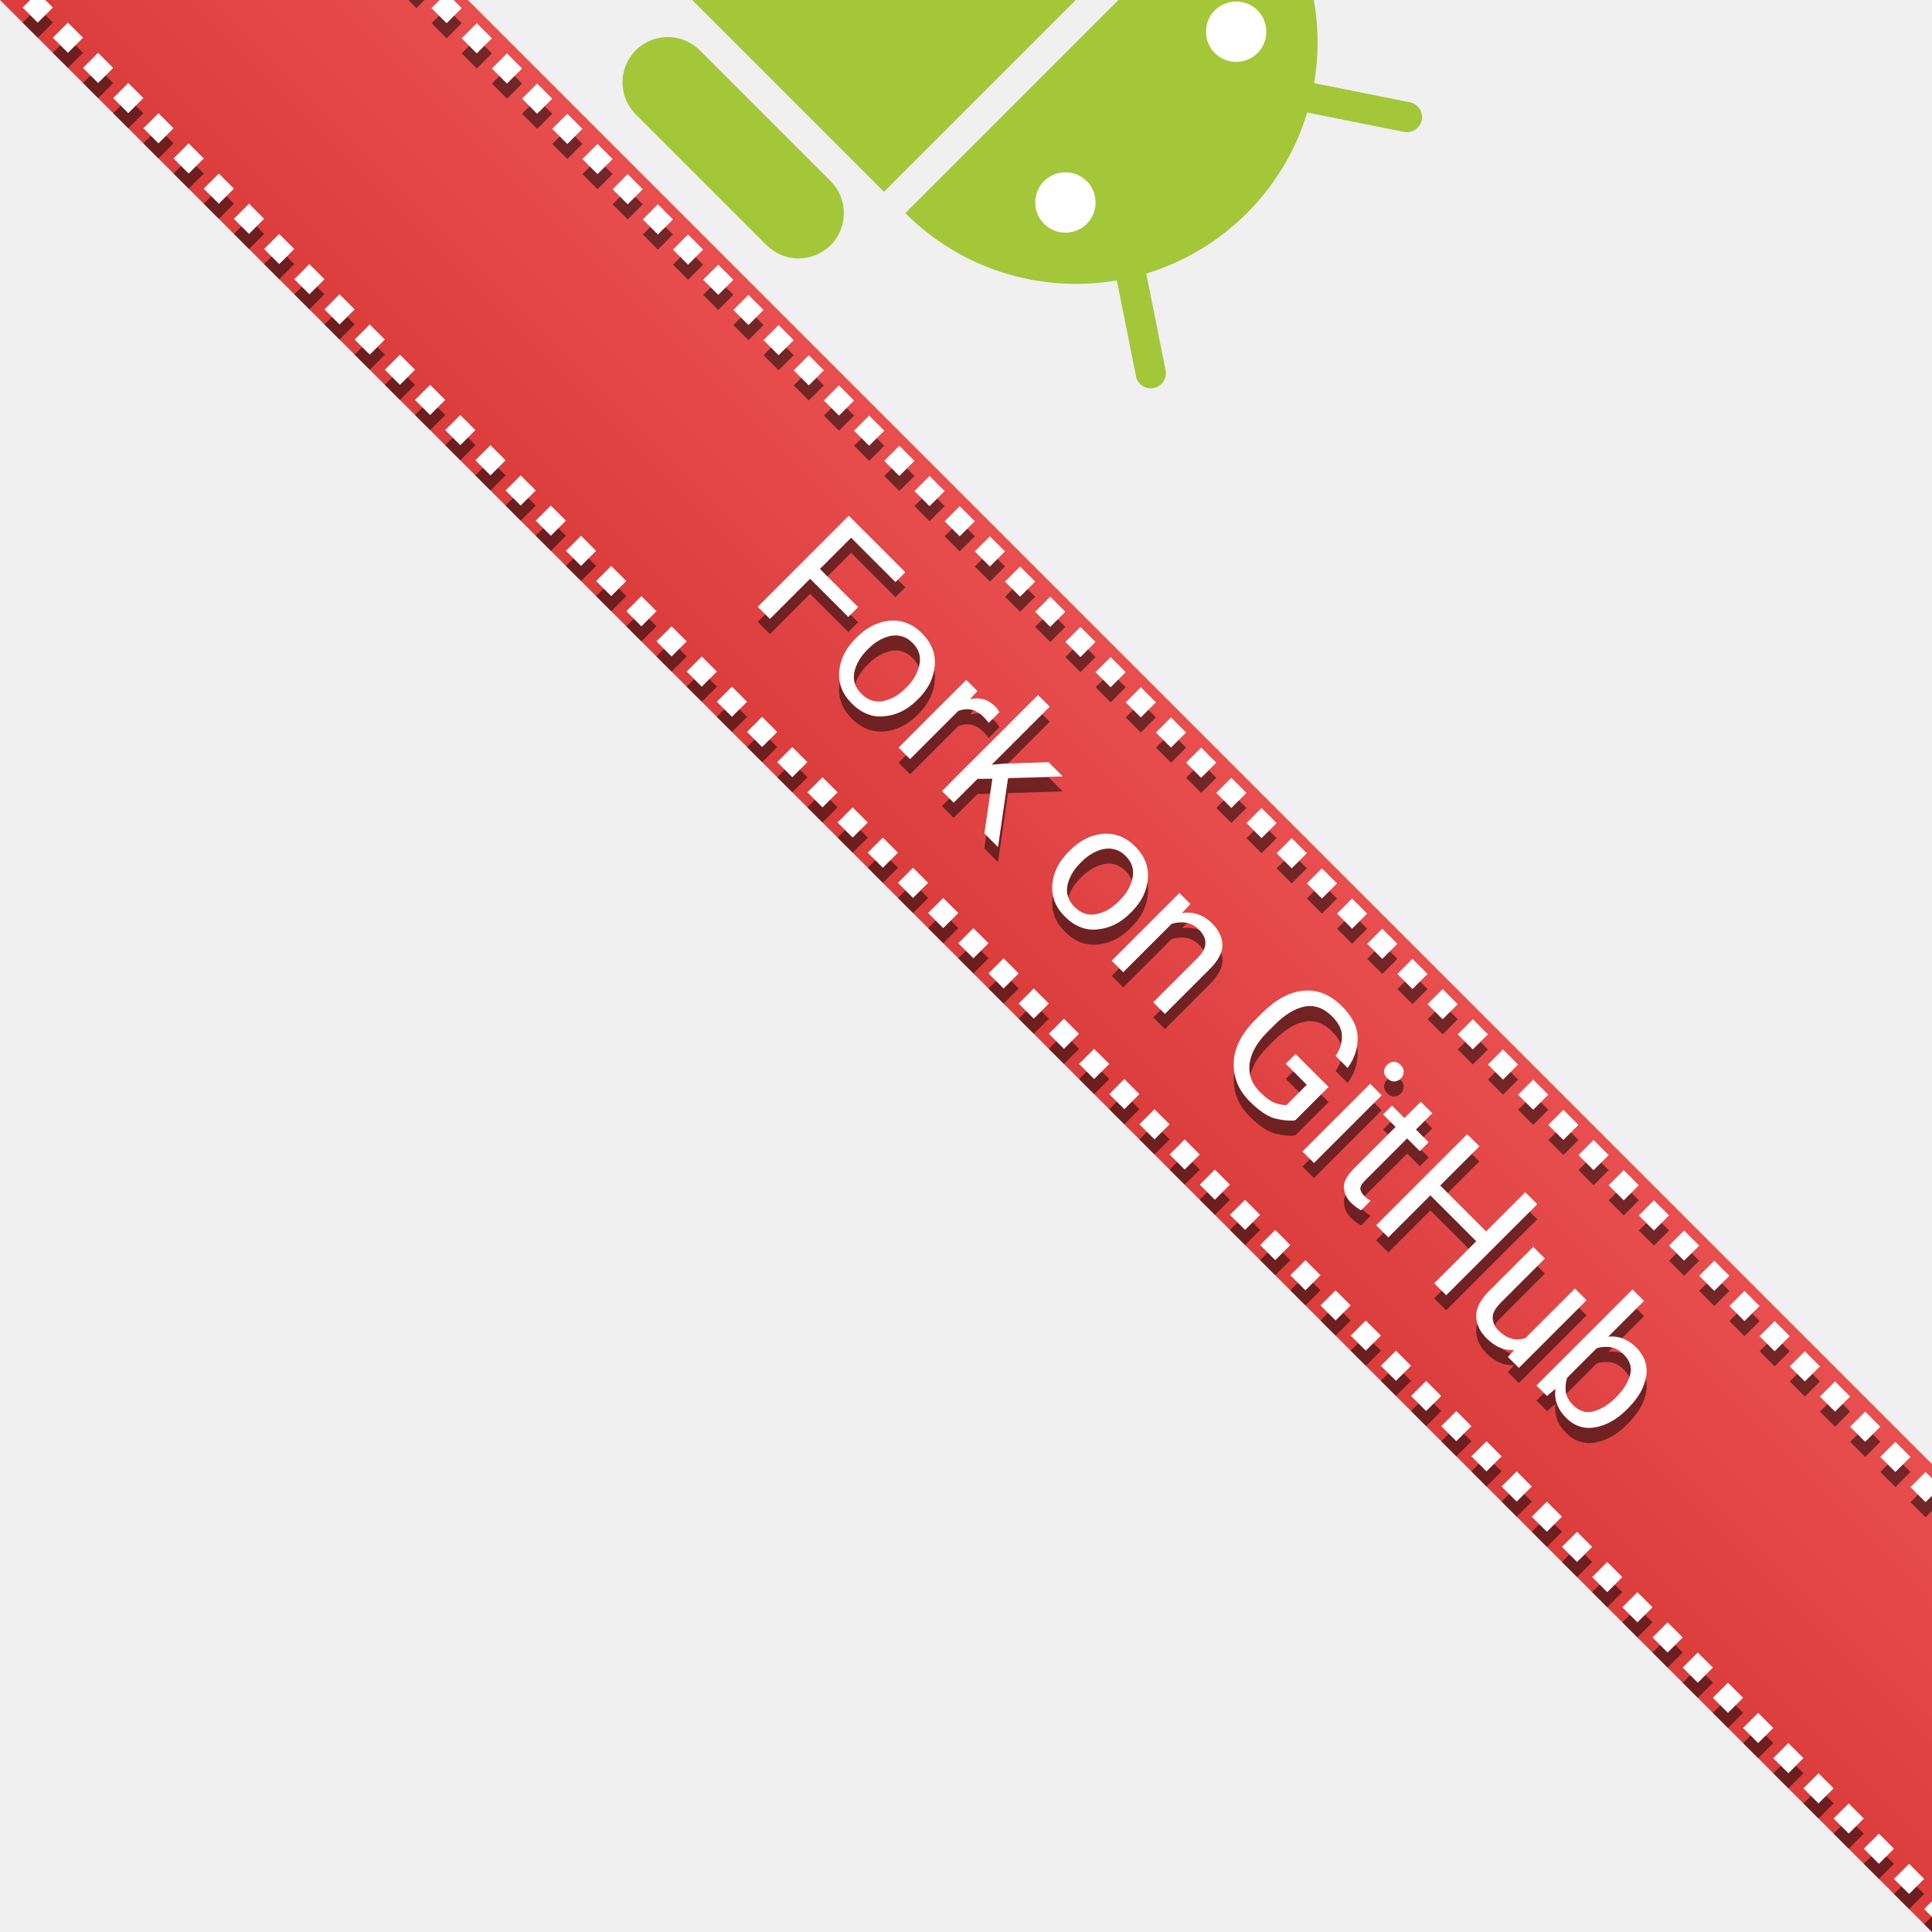
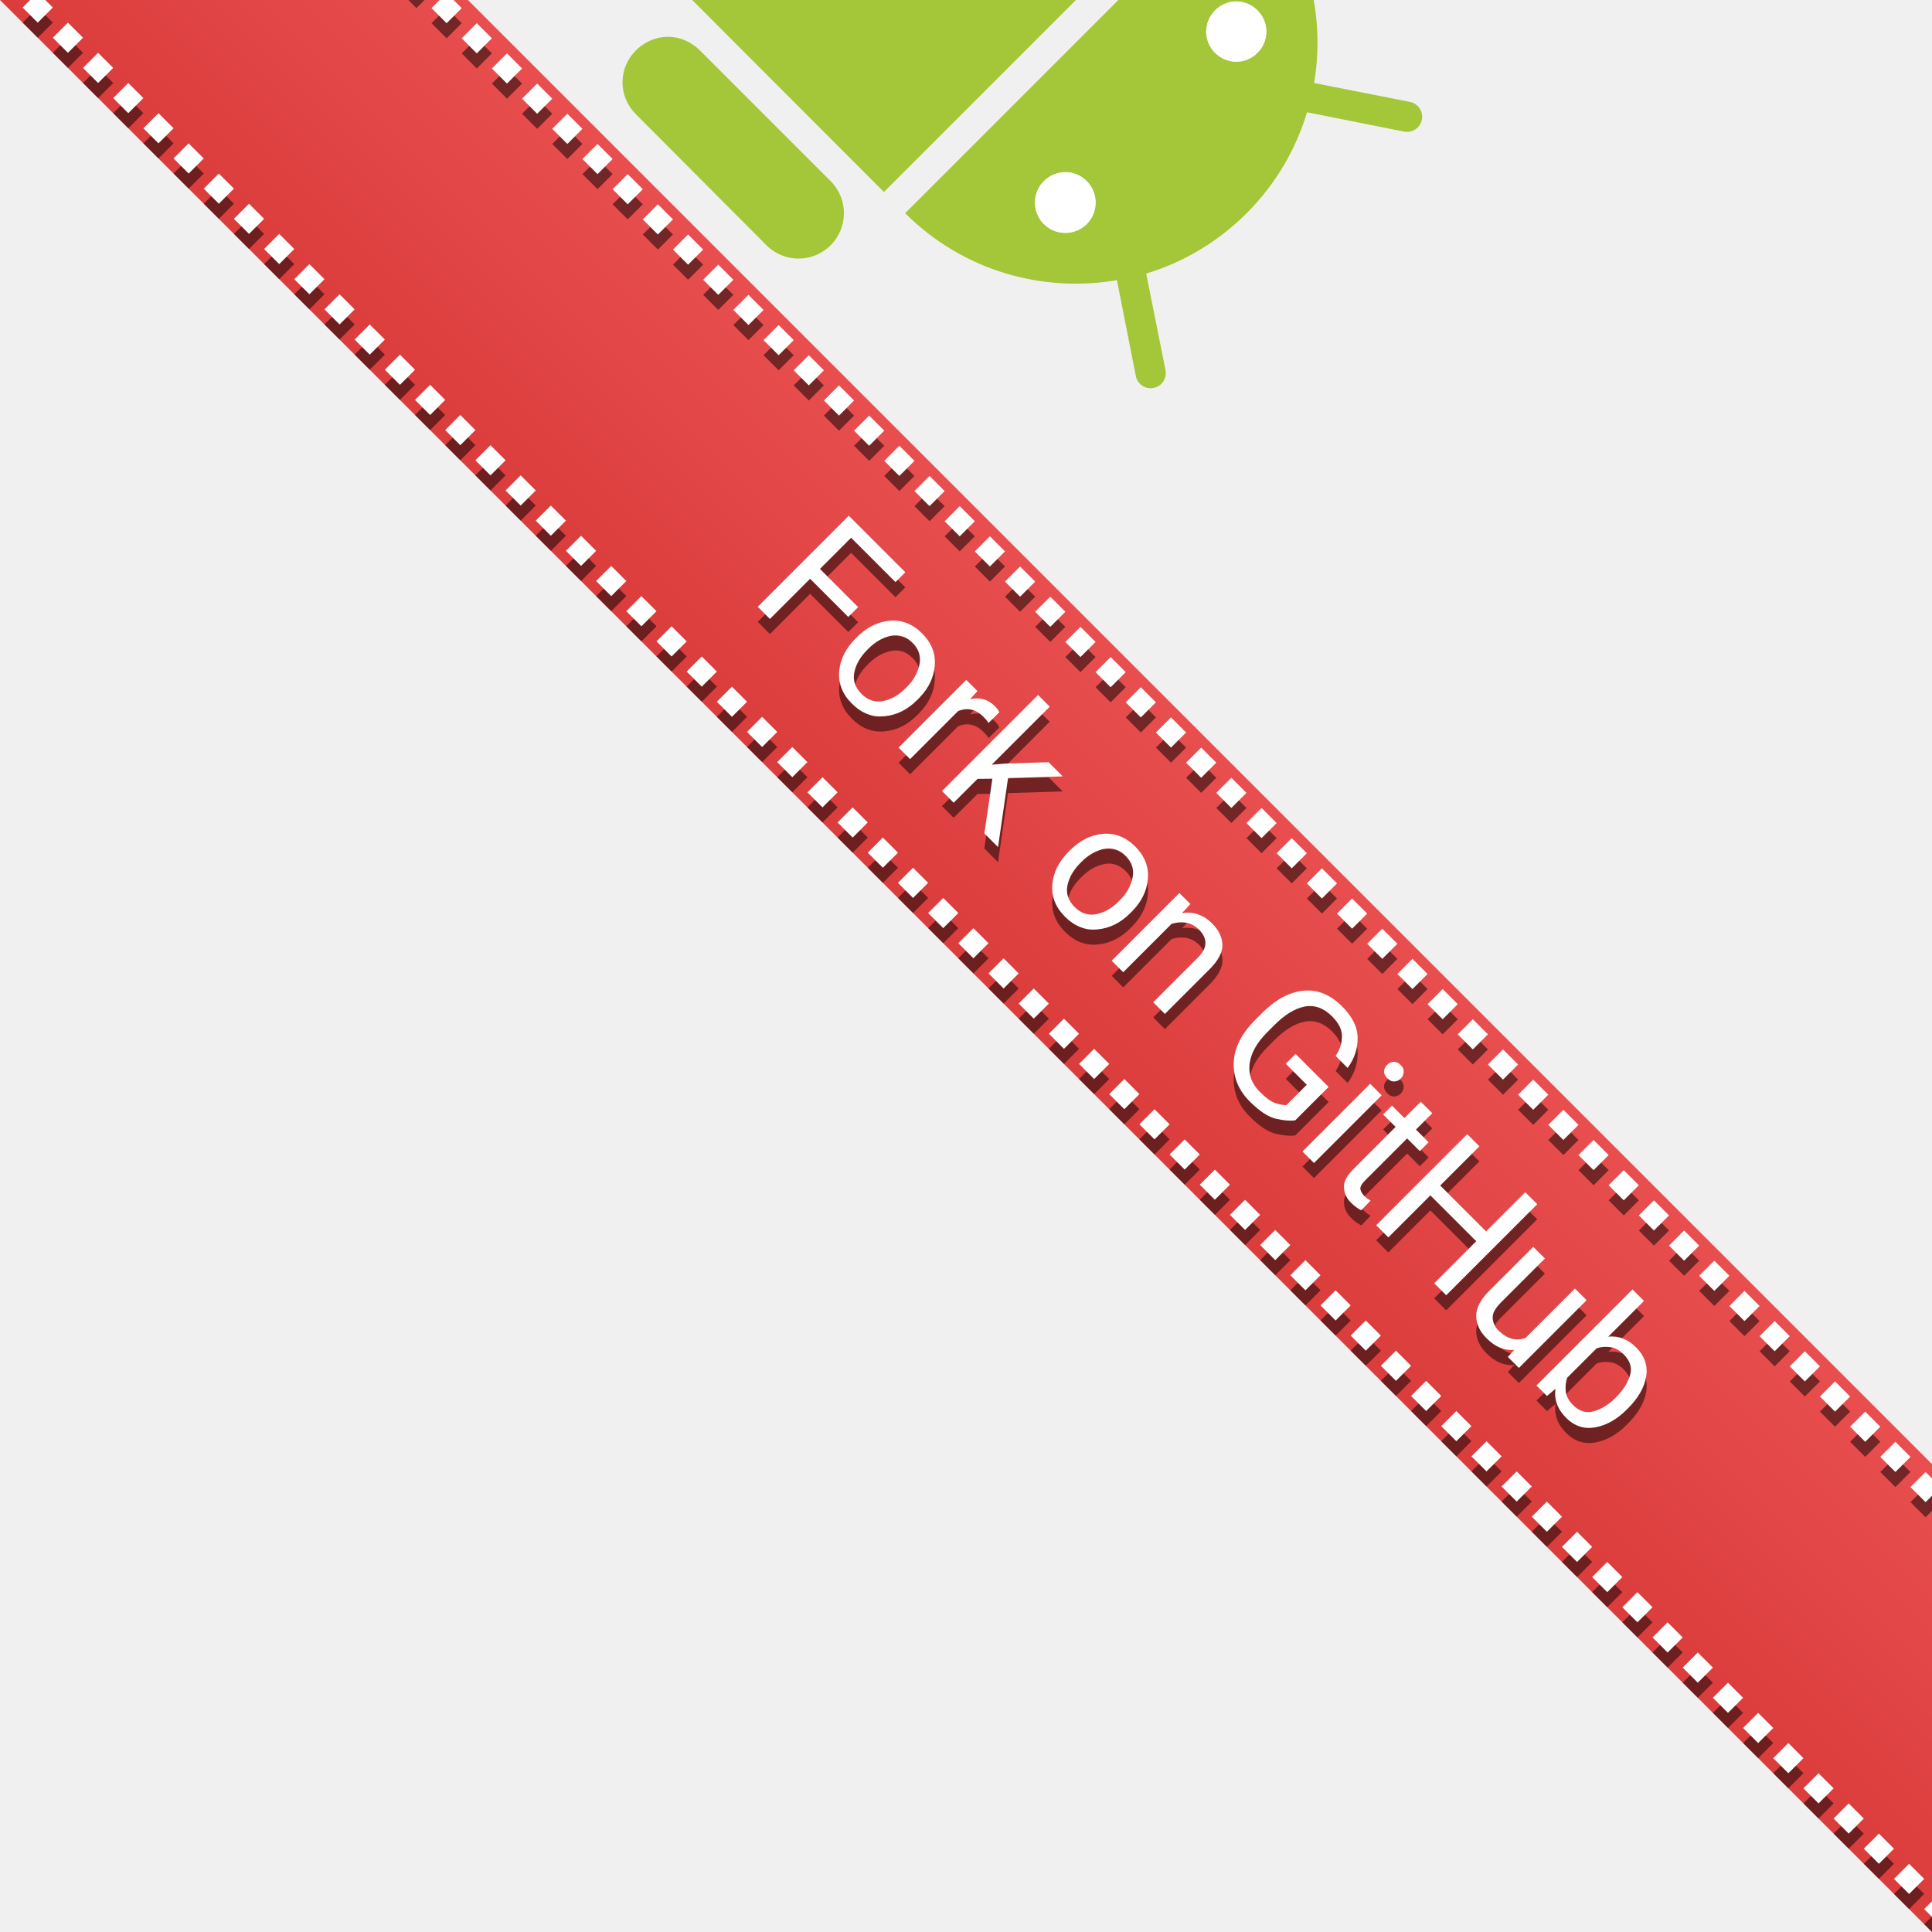
<svg xmlns="http://www.w3.org/2000/svg" xmlns:xlink="http://www.w3.org/1999/xlink" width="128" height="128" id="svg2" version="1.1">
  <defs id="defs4">
    <linearGradient id="linearGradient4992">
      <stop style="stop-color:#db3c3c;stop-opacity:1;" offset="0" id="stop4994" />
      <stop style="stop-color:#e94f4f;stop-opacity:1;" offset="1" id="stop4996" />
    </linearGradient>
    <marker orient="auto" refY="0.0" refX="0.0" id="Arrow1Lstart" style="overflow:visible">
      <path id="path3982" d="M 0.0,0.0 L 5.0,-5.0 L -12.5,0.0 L 5.0,5.0 L 0.0,0.0 z " style="fill-rule:evenodd;stroke:#000000;stroke-width:1.0pt" transform="scale(0.8) translate(12.5,0)" />
    </marker>
    <marker orient="auto" refY="0.0" refX="0.0" id="Arrow1Lend" style="overflow:visible;">
      <path id="path3985" d="M 0.0,0.0 L 5.0,-5.0 L -12.5,0.0 L 5.0,5.0 L 0.0,0.0 z " style="fill-rule:evenodd;stroke:#000000;stroke-width:1.0pt;" transform="scale(0.8) rotate(180) translate(12.5,0)" />
    </marker>
    <linearGradient xlink:href="#linearGradient4992" id="linearGradient4998" x1="64" y1="988.362" x2="80" y2="972.362" gradientUnits="userSpaceOnUse" />
  </defs>
  <g id="layer1" transform="translate(0,-924.3622)">
    <path style="fill:url(#linearGradient4998);fill-opacity:1;stroke:none" d="m 0,924.362 128,128 0,-31 -97,-97 z" id="path2987" />
    <path id="path5004" d="M 2,925.362 131,1054.362" style="fill:none;stroke:#000000;stroke-width:1.414;stroke-linecap:butt;stroke-linejoin:miter;stroke-miterlimit:4;stroke-opacity:0.502;stroke-dasharray:1.414, 1.414;stroke-dashoffset:0;marker-start:none;marker-mid:none" />
    <text transform="matrix(0.7071068,0.7071068,-0.7071068,0.7071068,0,0)" id="text5000" y="647.259" x="764.638" style="font-size:12px;font-style:normal;font-variant:normal;font-weight:normal;font-stretch:normal;text-align:center;line-height:125%;letter-spacing:0px;word-spacing:0px;text-anchor:middle;fill:#000000;fill-opacity:0.502;stroke:none;font-family:Roboto;-inkscape-font-specification:Roboto" xml:space="preserve">
      <tspan style="font-size:12px;fill:#000000;fill-opacity:0.502" y="647.259" x="764.638" id="tspan5002">Fork on GitHub</tspan>
    </text>
    <path style="fill:none;stroke:#000000;stroke-width:1.414;stroke-linecap:butt;stroke-linejoin:miter;stroke-miterlimit:4;stroke-opacity:0.502;stroke-dasharray:1.414, 1.414;stroke-dashoffset:0;marker-start:none;marker-mid:none" d="M 19.091,915.401 148.091,1044.401" id="path5006" />
    <text xml:space="preserve" style="font-size:12px;font-style:normal;font-variant:normal;font-weight:normal;font-stretch:normal;text-align:center;line-height:125%;letter-spacing:0px;word-spacing:0px;text-anchor:middle;fill:#ffffff;fill-opacity:1;stroke:none;font-family:Roboto;-inkscape-font-specification:Roboto" x="763.931" y="646.552" id="text3757" transform="matrix(0.7071068,0.7071068,-0.7071068,0.7071068,0,0)">
      <tspan id="tspan3759" x="763.931" y="646.552" style="font-size:12px;fill:#ffffff;fill-opacity:1">Fork on GitHub</tspan>
    </text>
-     <path style="fill:#a4c639;fill-opacity:1;stroke:none" id="path3794" d="m 120,16 a 16,16 0 1 1 -32,-10e-7 L 104,16 z" transform="matrix(0.7071068,-0.7071068,0.7071068,0.7071068,-13.55992,989.3952)" />
+     <path style="fill:#a4c639;fill-opacity:1;stroke:none" d="M 62.812 -38.375 C 62.046 -38.375 61.275 -38.088 60.688 -37.5 C 59.512 -36.325 59.512 -34.425 60.688 -33.25 L 80.5 -13.469 C 81.675 -12.294 83.544 -12.294 84.719 -13.469 C 85.894 -14.644 85.894 -16.512 84.719 -17.688 L 64.938 -37.5 C 64.35 -38.088 63.579 -38.375 62.812 -38.375 z M 57.156 -33.969 L 34.531 -11.344 L 58.562 12.719 L 81.188 -9.906 L 57.156 -33.969 z M 82.594 -8.5 L 71.281 2.812 L 59.969 14.125 C 63.786 17.942 69.055 19.409 74 18.562 L 75.25 24.906 A 1.002 1.002 0 0 0 77.219 24.531 L 75.938 18.125 C 78.377 17.387 80.666 16.053 82.594 14.125 C 84.529 12.19 85.857 9.887 86.594 7.438 L 93.031 8.719 A 1.002 1.002 0 0 0 93.406 6.75 L 87.062 5.5 C 87.898 0.564 86.403 -4.691 82.594 -8.5 z M 81.906 0.094 C 82.418 0.094 82.922 0.297 83.312 0.688 C 84.094 1.469 84.094 2.719 83.312 3.5 C 82.531 4.281 81.281 4.281 80.5 3.5 C 79.719 2.719 79.719 1.469 80.5 0.688 C 80.891 0.297 81.394 0.094 81.906 0.094 z M 44.25 2.438 C 43.483 2.438 42.713 2.756 42.125 3.344 C 40.95 4.519 40.95 6.387 42.125 7.562 L 50.781 16.25 C 51.956 17.425 53.856 17.425 55.031 16.25 C 56.206 15.075 56.206 13.175 55.031 12 L 46.375 3.344 C 45.787 2.756 45.017 2.438 44.25 2.438 z M 70.594 11.406 C 71.106 11.406 71.609 11.609 72 12 C 72.781 12.781 72.781 14.063 72 14.844 C 71.219 15.625 69.937 15.625 69.156 14.844 C 68.375 14.063 68.375 12.781 69.156 12 C 69.547 11.609 70.082 11.406 70.594 11.406 z " transform="translate(0,924.3622)" id="path3794" />
    <path style="fill:none;stroke:#ffffff;stroke-width:1.414;stroke-linecap:butt;stroke-linejoin:miter;stroke-miterlimit:4;stroke-opacity:1;stroke-dasharray:1.414, 1.414;stroke-dashoffset:0;marker-start:none;marker-mid:none" d="M 2,924.362 131,1053.362" id="path3796" />
    <path id="path4976" d="M 19.091,914.401 148.091,1043.401" style="fill:none;stroke:#ffffff;stroke-width:1.414;stroke-linecap:butt;stroke-linejoin:miter;stroke-miterlimit:4;stroke-opacity:1;stroke-dasharray:1.414, 1.414;stroke-dashoffset:0;marker-start:none;marker-mid:none" />
-     <path style="fill:#ffffff;fill-opacity:1;stroke:none" id="path4978" d="m 101,21 a 2,2 0 1 1 -4,0 2,2 0 1 1 4,0 z" transform="matrix(0.7071068,-0.7071068,0.7071068,0.7071068,-14.26703,992.9307)" />
-     <path transform="matrix(0.7071068,-0.7071068,0.7071068,0.7071068,-2.953322,981.617)" d="m 101,21 a 2,2 0 1 1 -4,0 2,2 0 1 1 4,0 z" id="path4980" style="fill:#ffffff;fill-opacity:1;stroke:none" />
-     <rect style="fill:#a4c639;fill-opacity:1;stroke:none" id="rect4982" width="32" height="34" x="-621.196" y="670.02" transform="matrix(0.7071068,-0.7071068,0.7071068,0.7071068,0,0)" />
-     <rect style="fill:#a4c639;fill-opacity:1;stroke:none" id="rect4984" width="6" height="18.255" x="-629.196" y="685.765" rx="3" ry="3" transform="matrix(0.7071068,-0.7071068,0.7071068,0.7071068,0,0)" />
-     <rect ry="3" rx="3" y="670.02" x="-587.196" height="34" width="6" id="rect4986" style="fill:#a4c639;fill-opacity:1;stroke:none" transform="matrix(0.7071068,-0.7071068,0.7071068,0.7071068,0,0)" />
-     <path style="fill:none;stroke:#a4c639;stroke-width:2;stroke-linecap:round;stroke-linejoin:miter;stroke-miterlimit:4;stroke-opacity:1;stroke-dasharray:none" d="m 74.828,942.019 1.414,7.071" id="path4988" />
-     <path id="path4990" d="m 86.142,930.705 7.071,1.414" style="fill:none;stroke:#a4c639;stroke-width:2;stroke-linecap:round;stroke-linejoin:miter;stroke-miterlimit:4;stroke-opacity:1;stroke-dasharray:none" />
+     <path id="path5031" transform="translate(0,924.3622)" d="m 81.906,0.094 c 0.512,0 1.016,0.203 1.406,0.594 0.781,0.781 0.781,2.031 0,2.812 -0.781,0.781 -2.031,0.781 -2.812,0 -0.781,-0.781 -0.781,-2.031 0,-2.812 0.391,-0.391 0.894,-0.594 1.406,-0.594 z m -11.312,11.312 c 0.512,0 1.016,0.203 1.406,0.594 0.781,0.781 0.781,2.063 0,2.844 -0.781,0.781 -2.063,0.781 -2.844,0 -0.781,-0.781 -0.781,-2.063 0,-2.844 0.391,-0.391 0.926,-0.594 1.438,-0.594 z" style="fill:#ffffff;fill-opacity:1;stroke:none" />
  </g>
</svg>
